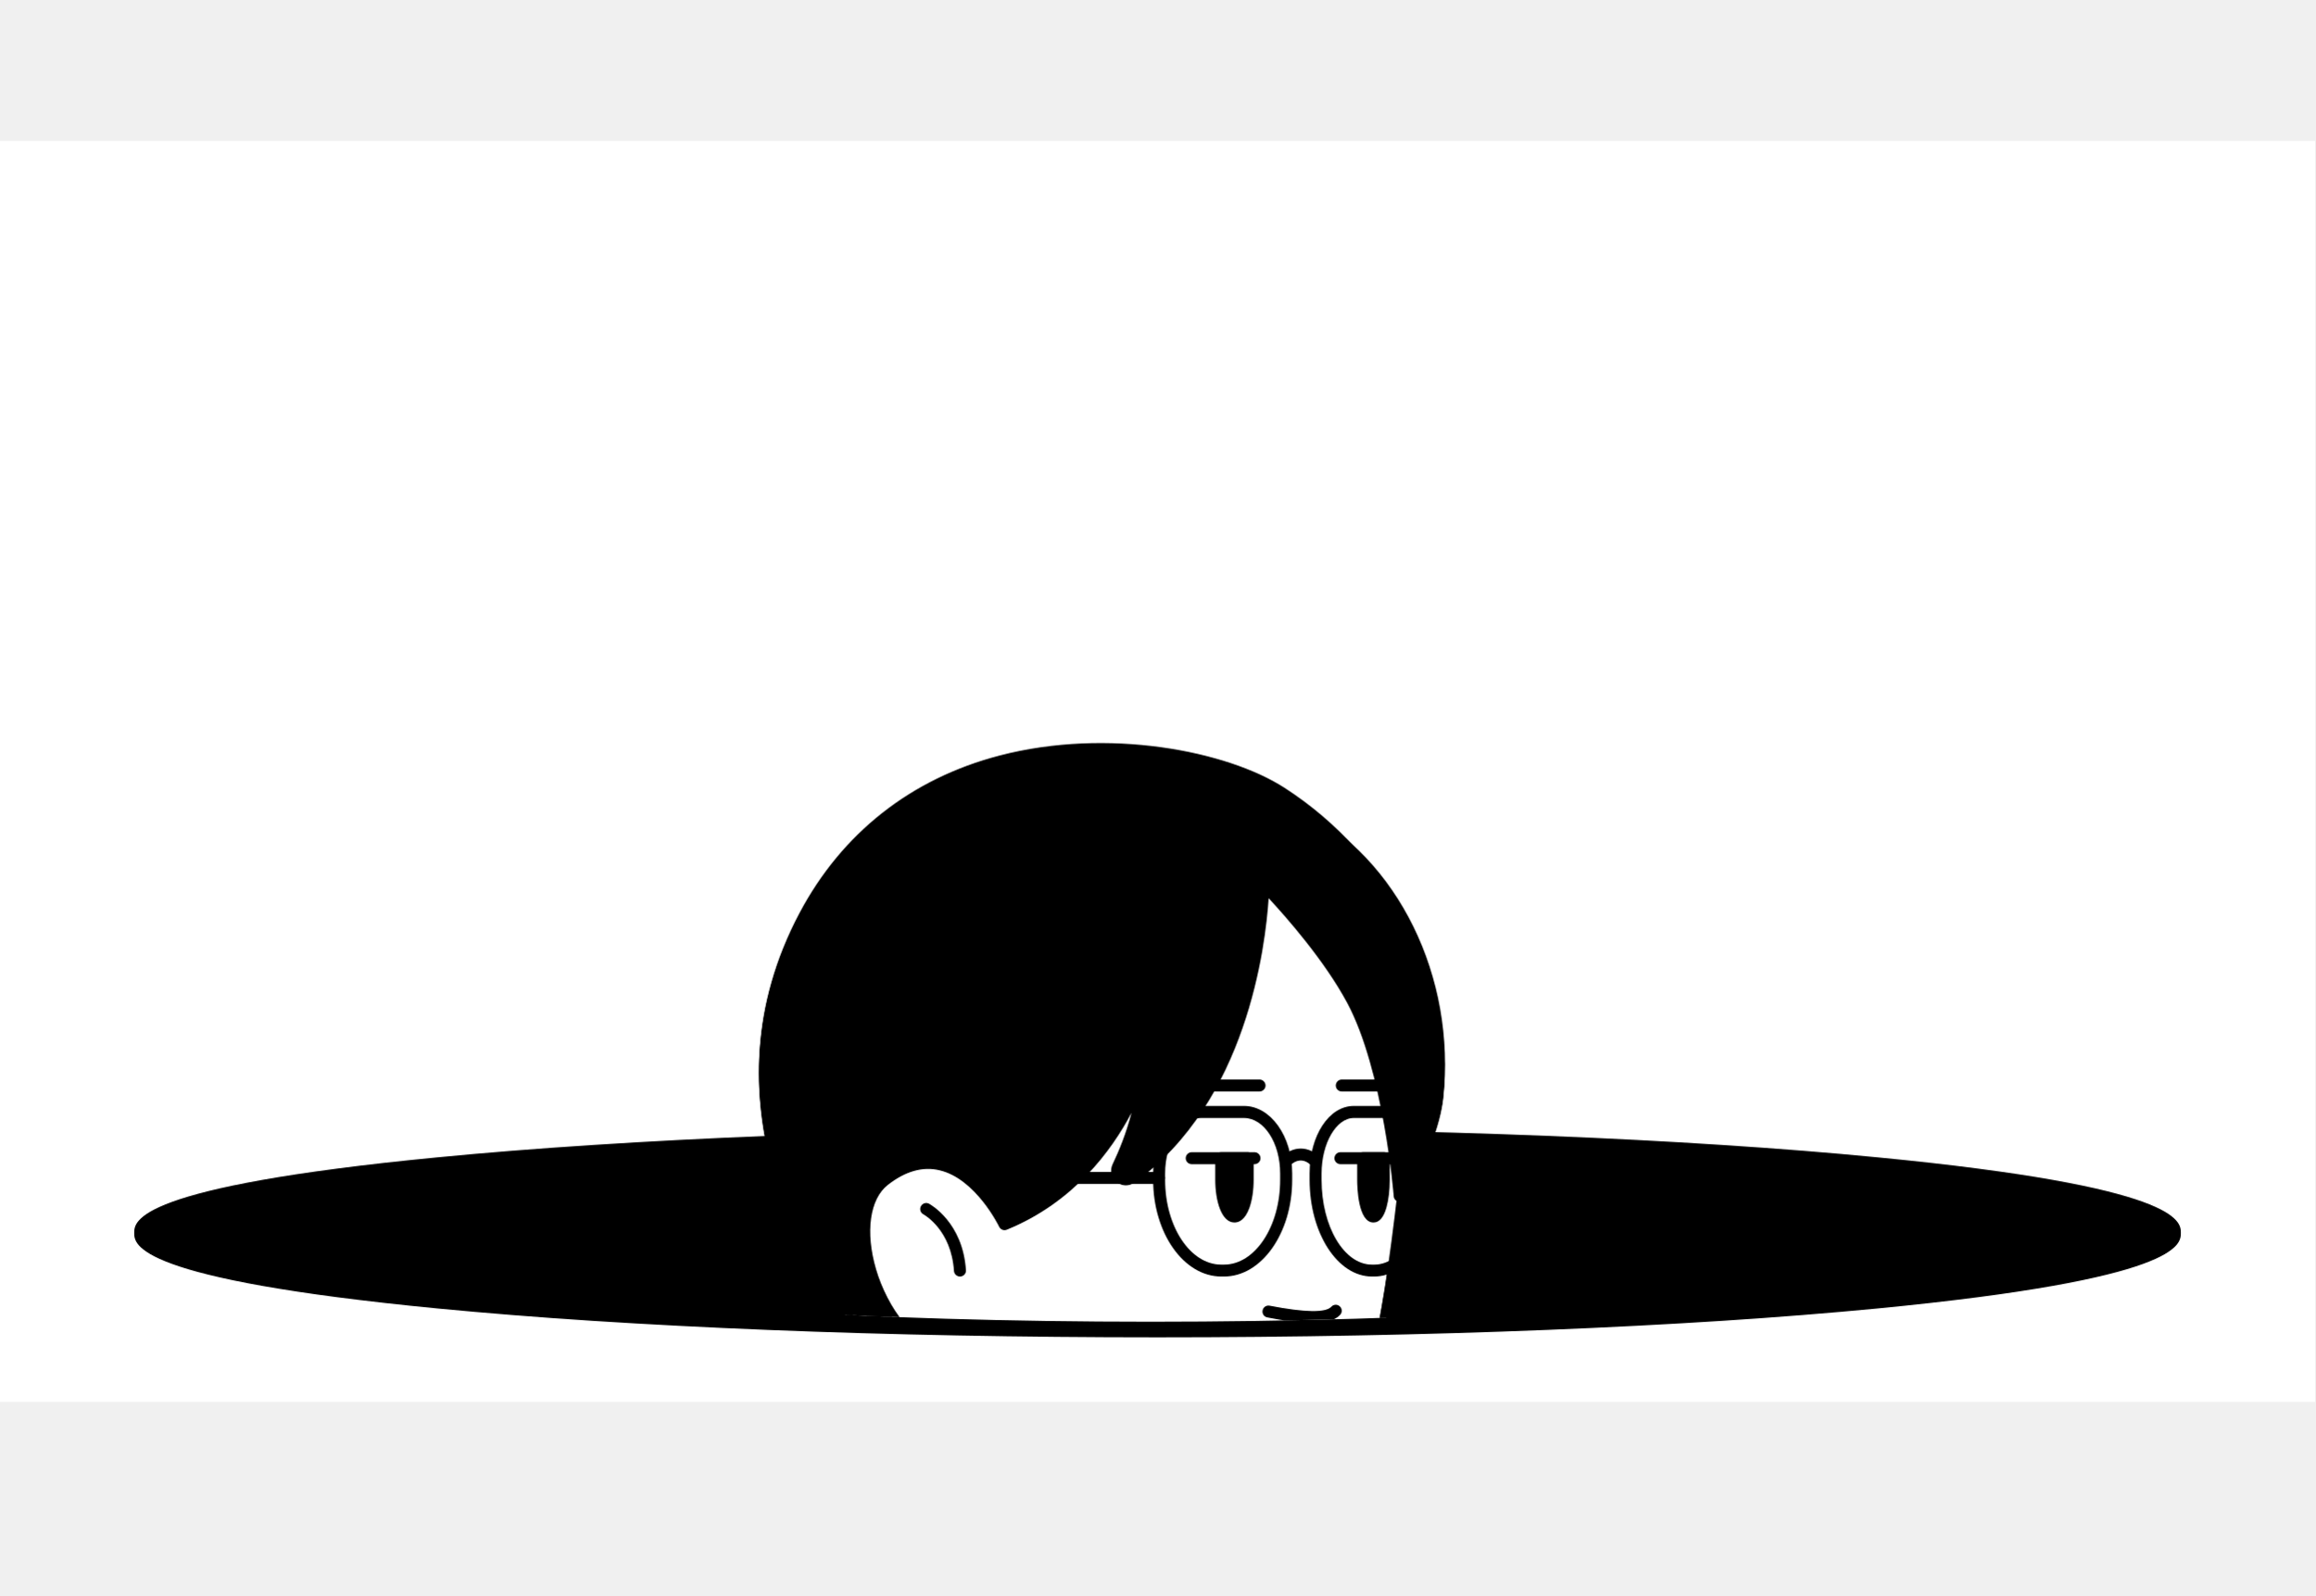
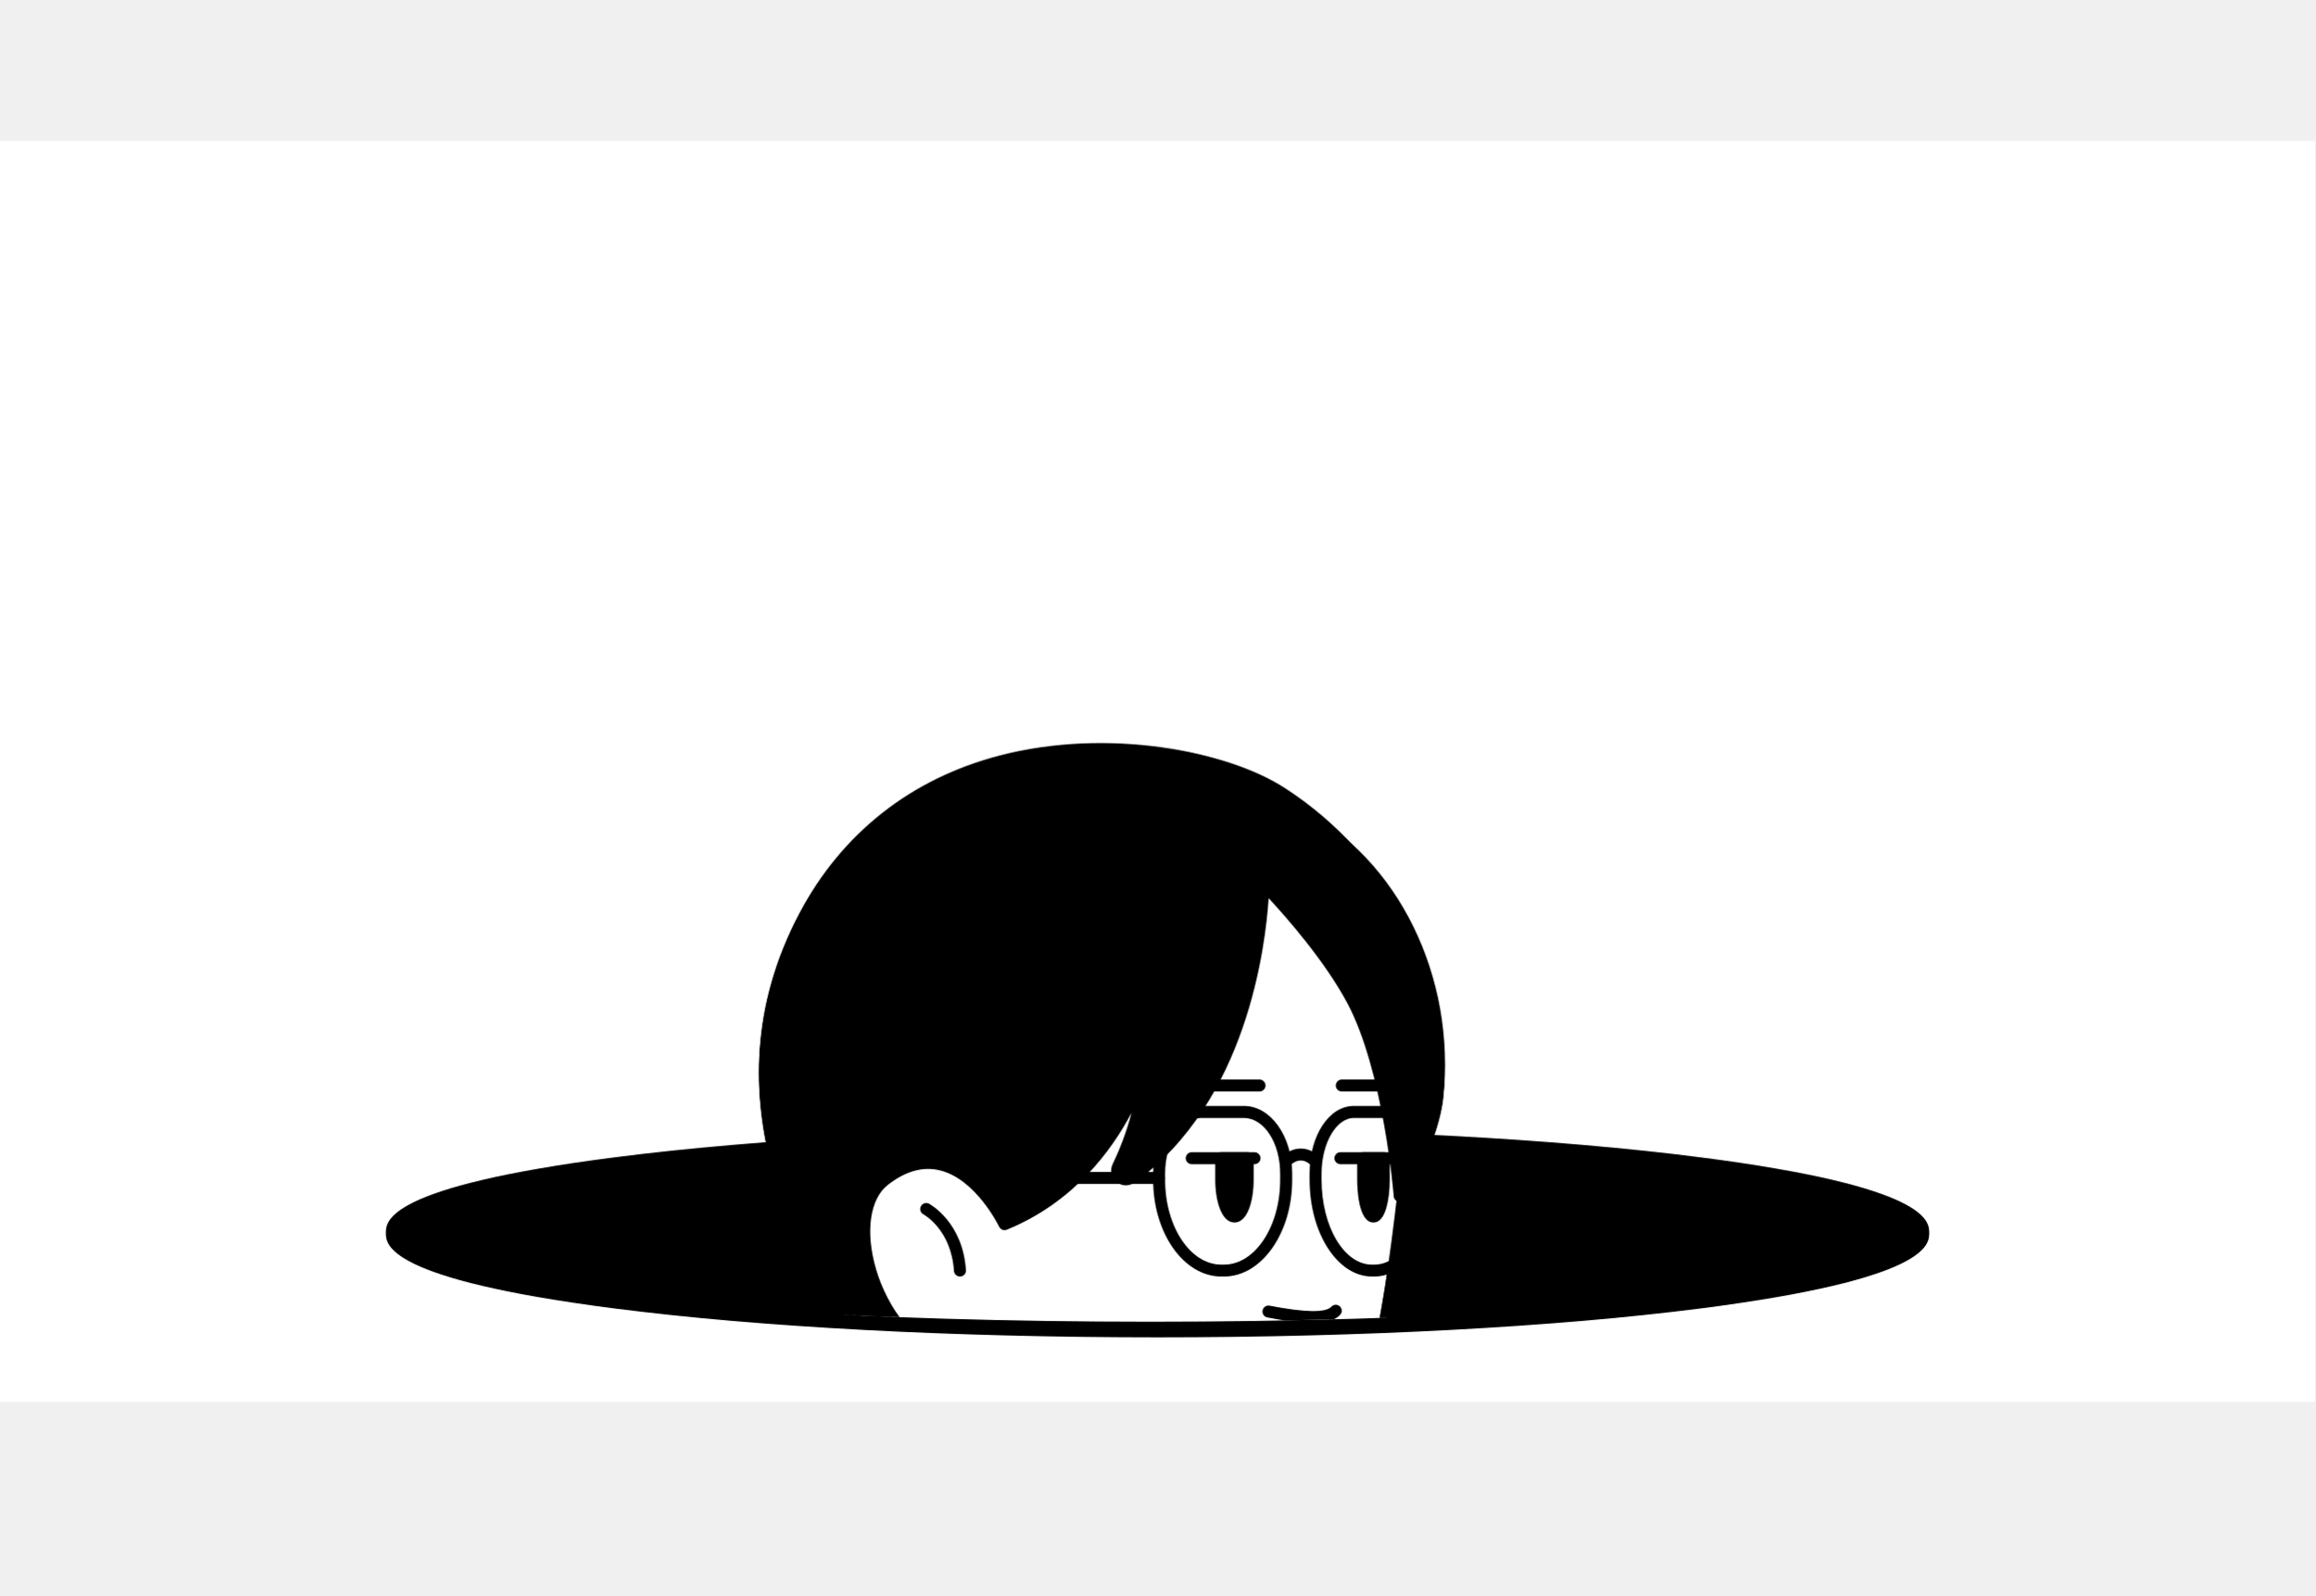
<svg xmlns="http://www.w3.org/2000/svg" id="Layer_2" data-name="Layer 2" viewBox="0 0 290 199.93">
  <defs>
    <style>
      .cls-1 {
        fill: #fff;
      }

      .cls-2 {
        clip-path: url(#clippath);
      }

      .cls-3 {
        fill: none;
      }
    </style>
    <clipPath id="clippath">
      <path class="cls-3" d="m271.57,147.12c0,10.22-57.06,18.5-127.44,18.5s-127.44-8.28-127.44-18.5S73.74,0,144.13,0s127.44,136.9,127.44,147.12Z" />
    </clipPath>
  </defs>
  <g id="Layer_5" data-name="Layer 5">
-     <g>
-       <rect class="cls-1" y="17.67" width="290" height="158" />
-       <g>
-         <ellipse cx="145" cy="154.5" rx="127.44" ry="12.33" />
-         <path d="m145,167.58c-34.07,0-66.09-1.28-90.19-3.62-38-3.68-38-8.04-38-9.47s0-5.79,38-9.47c24.09-2.33,56.12-3.62,90.19-3.62s66.09,1.28,90.19,3.62c38,3.68,38,8.04,38,9.47s0,5.79-38,9.47c-24.09,2.33-56.12,3.62-90.19,3.62Zm0-24.67c-34.02,0-66,1.28-90.04,3.61-35.62,3.45-36.65,7.52-36.65,7.97s1.03,4.53,36.65,7.97c24.05,2.33,56.03,3.61,90.04,3.61s66-1.28,90.04-3.61c35.62-3.45,36.65-7.52,36.65-7.97s-1.03-4.53-36.65-7.97c-24.05-2.33-56.03-3.61-90.04-3.61Z" />
-       </g>
-       <g class="cls-2">
-         <g>
-           <g>
-             <path class="cls-1" d="m162.67,102.04c-11.56-5.88-47.39-14.35-61.86,12.92-11.98,22.59.69,43.07,6.89,52.67,4.04,6.27,7.22,12.3,8.64,15.08v16.47h34.91v-8.46c5.9-.63,11.32-3.2,14.34-6.23,3.49-3.49,5.61-7.97,6.83-13.42.88-3.91,1.59-7.85,2.24-12.41,1.66-7.5,1.66-10.58,3.86-15.39.71-1.87,1.32-3.89,1.51-5.72,1.63-15.03-5.81-29.63-17.37-35.51Z" />
-             <path d="m151.25,199.93h-34.91c-.41,0-.75-.34-.75-.75v-16.29c-1.54-3.02-4.62-8.81-8.52-14.85-5.79-8.98-19.35-30-6.92-53.43,14.13-26.64,49.08-20.24,62.86-13.24,12.11,6.16,19.42,21.07,17.78,36.26-.18,1.66-.71,3.65-1.56,5.9-1.5,3.29-1.96,5.72-2.65,9.4-.31,1.67-.67,3.56-1.18,5.88-.66,4.58-1.37,8.54-2.24,12.41-1.32,5.87-3.62,10.38-7.04,13.79-3.23,3.23-8.6,5.64-14.12,6.36v7.8c0,.41-.34.75-.75.75Zm-34.16-1.5h33.41v-7.71c0-.38.29-.71.67-.75,5.35-.57,10.81-2.93,13.89-6.01s5.38-7.48,6.63-13.06c.86-3.82,1.57-7.75,2.23-12.35.52-2.35.87-4.23,1.18-5.89.71-3.79,1.18-6.3,2.74-9.71.79-2.09,1.28-3.95,1.45-5.49,1.58-14.58-5.4-28.88-16.97-34.76-13.37-6.8-47.24-13.06-60.86,12.6-12.01,22.65,1.21,43.16,6.86,51.91,4,6.2,7.15,12.15,8.67,15.15.05.11.08.22.08.34v15.72Z" />
-           </g>
-           <g>
-             <g>
-               <path d="m172.15,159.96h-.28c-4.31,0-7.82-5.43-7.82-12.12v-.82c0-4.73,2.43-8.44,5.53-8.44h4.85c3.1,0,5.53,3.71,5.53,8.44v.82c0,6.68-3.51,12.12-7.82,12.12Zm-2.57-19.87c-2.19,0-4.03,3.18-4.03,6.94v.82c0,5.85,2.83,10.62,6.32,10.62h.28c3.48,0,6.32-4.76,6.32-10.62v-.82c0-3.76-1.85-6.94-4.03-6.94h-4.85Z" />
-               <path d="m153.31,159.96h-.31c-4.71,0-8.55-5.43-8.55-12.12v-.82c0-4.65,2.7-8.44,6.03-8.44h5.36c3.32,0,6.03,3.79,6.03,8.44v.82c0,6.68-3.84,12.12-8.55,12.12Zm-2.83-19.87c-2.5,0-4.53,3.11-4.53,6.94v.82c0,5.85,3.16,10.62,7.05,10.62h.31c3.89,0,7.05-4.76,7.05-10.62v-.82c0-3.83-2.03-6.94-4.53-6.94h-5.36Z" />
-               <path d="m164.81,146.29c-.2,0-.39-.08-.54-.23-.41-.42-.87-.64-1.33-.64h0c-.47,0-.93.22-1.33.64-.29.3-.76.31-1.06.02-.3-.29-.31-.76-.02-1.06.69-.71,1.54-1.1,2.41-1.1h0c.87,0,1.73.39,2.41,1.1.29.3.28.77-.02,1.06-.15.14-.33.21-.52.21Z" />
-             </g>
-             <path d="m164.39,165.79c-1.65,0-3.63-.32-5.64-.71-.41-.08-.67-.47-.59-.88s.47-.67.88-.59c4.43.86,7.03.9,7.73.13.28-.31.75-.33,1.06-.05.31.28.33.75.05,1.06-.69.76-1.94,1.03-3.48,1.03Z" />
-             <path d="m164.29,178.17h-10.82c-.41,0-.75-.34-.75-.75s.34-.75.75-.75h10.82c.41,0,.75.34.75.75s-.34.75-.75.75Z" />
-             <g>
-               <path d="m157.15,145.88h-7.87c-.41,0-.75-.34-.75-.75s.34-.75.75-.75h7.87c.41,0,.75.34.75.75s-.34.75-.75.75Z" />
-               <g>
-                 <path d="m156.29,145.13v2.71c0,1.26-.18,2.41-.49,3.25-.3.83-.71,1.35-1.17,1.35-.91,0-1.66-2.07-1.66-4.6v-2.71h3.31Z" />
-                 <path d="m154.64,153.19c-1.65,0-2.41-2.77-2.41-5.35v-2.71c0-.41.34-.75.75-.75h3.31c.41,0,.75.34.75.75v2.71c0,1.31-.19,2.56-.53,3.51-.55,1.52-1.32,1.84-1.87,1.84Zm-.91-7.31v1.96c0,2.41.68,3.74.95,3.86-.02-.03.2-.24.42-.86.28-.78.44-1.87.44-3v-1.96h-1.81Z" />
-               </g>
-             </g>
-             <g>
-               <path d="m174.37,145.88h-6.46c-.41,0-.75-.34-.75-.75s.34-.75.75-.75h6.46c.41,0,.75.34.75.75s-.34.75-.75.75Z" />
-               <g>
-                 <path d="m173.34,145.13v2.71c0,1.26-.14,2.41-.38,3.25-.23.83-.56,1.35-.91,1.35-.71,0-1.29-2.07-1.29-4.6v-2.71h2.58Z" />
-                 <path d="m172.05,153.19c-1.94,0-2.04-4.46-2.04-5.35v-2.71c0-.41.34-.75.75-.75h2.58c.41,0,.75.34.75.75v2.71c0,1.29-.15,2.52-.41,3.45-.35,1.26-.9,1.9-1.63,1.9Zm-.54-7.31v1.96c0,1.79.29,3.04.54,3.6.06-.13.12-.31.19-.55.22-.79.35-1.9.35-3.05v-1.96h-1.08Z" />
-               </g>
-             </g>
-             <g>
-               <path d="m174.61,136.77h-6.53c-.41,0-.75-.33-.75-.75s.34-.75.75-.75h6.53c.41,0,.75.34.75.75s-.34.75-.75.75Z" />
-               <path d="m157.78,136.77h-6.53c-.41,0-.75-.33-.75-.75s.34-.75.75-.75h6.53c.41,0,.75.34.75.75s-.34.75-.75.75Z" />
-             </g>
-             <g>
-               <path class="cls-1" d="m116.02,151.49s3.86,2.06,4.23,7.72" />
-               <path d="m120.25,159.96c-.39,0-.72-.3-.75-.7-.34-5.14-3.7-7.03-3.84-7.1-.36-.2-.5-.65-.3-1.02.2-.36.65-.5,1.01-.31.17.09,4.23,2.33,4.63,8.33.03.41-.29.77-.7.8-.02,0-.03,0-.05,0Z" />
-             </g>
-             <g>
-               <path d="m158.25,110.75s0,24.89-16.56,36.81c-.92.66-2.13-.34-1.64-1.36,1.43-2.98,3.14-7.57,3.43-12.96,0,0-3.81,14.48-17.64,20.15,0,0-5.99-12.6-15.08-5.52-6.06,4.73-.28,21.53,8.5,22.32l-2.11,13.91h0s-3.93-8.13-9.44-16.68c-6.19-9.61-18.87-30.08-6.89-52.67,14.46-27.27,48.78-22.44,59.69-15.42,12.42,8,21.17,22.98,19.54,38.01-.59,5.4-4.71,12.5-4.71,12.5,0,0-1.25-15.81-5.91-24.53-3.84-7.18-11.18-14.56-11.18-14.56Z" />
-               <path d="m117.14,184.85c-.29,0-.55-.16-.68-.42-.04-.08-3.97-8.19-9.39-16.6-5.79-8.98-19.35-30-6.92-53.43,5.31-10.01,13.97-16.83,25.03-19.72,13.62-3.56,28.57-.58,35.72,4.03,13.46,8.67,21.45,24.24,19.88,38.72-.6,5.5-4.63,12.5-4.8,12.79-.16.28-.49.43-.81.35-.32-.07-.56-.34-.58-.67-.01-.16-1.29-15.76-5.83-24.23-2.82-5.27-7.61-10.72-9.84-13.12-.39,5.99-2.72,25.5-16.8,35.63-.7.5-1.61.47-2.27-.08-.66-.55-.85-1.44-.48-2.21.79-1.65,1.7-3.86,2.37-6.45-2.52,4.79-7.28,11.24-15.62,14.65-.37.15-.79-.01-.96-.37-.03-.06-2.91-6.01-7.48-7.08-2.09-.5-4.27.12-6.47,1.84-2.26,1.77-2.84,5.91-1.47,10.56,1.39,4.73,4.98,10.01,9.58,10.43.21.02.4.12.52.28.13.16.18.37.15.58l-2.12,13.91c-.05.33-.3.58-.63.63-.04,0-.07,0-.11,0Zm20.56-90.23c-3.94,0-8.06.44-12.14,1.51-10.8,2.82-18.91,9.2-24.09,18.98-12.01,22.65,1.21,43.16,6.86,51.91,3.8,5.9,6.88,11.66,8.42,14.65l1.65-10.83c-4.92-.93-8.59-6.28-10.09-11.39-1.57-5.32-.8-9.99,1.99-12.17,2.58-2.01,5.18-2.72,7.74-2.11,4.35,1.03,7.21,5.56,8.15,7.26,12.8-5.62,16.53-19.24,16.57-19.38.1-.37.47-.61.84-.55.38.06.65.4.63.78-.3,5.56-2.07,10.27-3.5,13.25-.1.21.01.34.09.41.08.07.24.16.43.02,16.05-11.55,16.25-35.96,16.25-36.2,0-.3.18-.58.46-.69.28-.12.6-.05.82.16.3.3,7.46,7.54,11.31,14.74,3.62,6.77,5.2,17.51,5.75,22.34,1.24-2.48,3.09-6.64,3.46-10.04,1.51-13.94-6.21-28.93-19.21-37.3-4.18-2.69-12.76-5.34-22.39-5.34Z" />
-             </g>
-             <path d="m151.25,199.72c-.41,0-.75-.34-.75-.75v-8.46c0-.38.29-.71.67-.75,5.35-.57,10.81-2.93,13.89-6.01s5.38-7.48,6.63-13.06c1.35-5.98,2.33-12.22,3.4-21.55.22-1.97.42-4,.6-6.02.92-10.7.76-36.12-20.34-40.96-.14-.03-.26-.1-.36-.2-.12-.09-1.05-.58-6.93-.58h-.6c-10.8,0-26.91.09-36.5,10.1-5.68,5.93-8.31,14.75-7.82,26.21.94,21.79,7.12,27.54,10.82,30.98,1.75,1.63,3.14,2.92,3.14,5.14v25.16c0,.41-.34.75-.75.75s-.75-.34-.75-.75v-25.16c0-1.57-1-2.5-2.66-4.04-3.86-3.6-10.33-9.61-11.29-32.01-.51-11.89,2.26-21.08,8.23-27.31,10.03-10.46,26.52-10.56,37.58-10.56h.61c5.5,0,7.14.4,7.8.86,22.08,5.2,22.28,31.45,21.33,42.52-.17,2.03-.38,4.07-.6,6.06-1.08,9.38-2.07,15.67-3.43,21.71-1.32,5.87-3.62,10.38-7.04,13.79-3.23,3.23-8.6,5.64-14.12,6.36v7.8c0,.41-.34.75-.75.75Z" />
-             <g>
-               <path d="m151.25,190.51c-17.26,0-23.71-8.1-23.71-8.1,0,0,5.88,10.75,23.71,12.33v-4.24Z" />
-               <path d="m151.25,195.5s-.04,0-.07,0c-18.02-1.6-24.06-12.27-24.3-12.72-.19-.34-.08-.77.24-.98.32-.22.76-.15,1,.15.06.08,6.48,7.81,23.13,7.81.41,0,.75.34.75.75v4.24c0,.21-.09.41-.24.55-.14.13-.32.2-.51.2Zm-17.73-7.86c3.52,2.65,8.98,5.43,16.98,6.29v-2.66c-7.7-.1-13.23-1.79-16.98-3.62Z" />
-             </g>
-             <path d="m120.23,170.52c-.85,0-2.28-.16-4.46-.85-.4-.12-.61-.55-.49-.94.12-.4.54-.62.94-.49,3.3,1.04,4.58.74,4.59.73.4-.1.81.13.92.52.11.39-.1.8-.49.92-.07.02-.38.11-1.01.11Z" />
-             <path d="m145.2,148.35h-23.21c-.41,0-.75-.34-.75-.75s.34-.75.75-.75h23.21c.41,0,.75.34.75.75s-.34.75-.75.75Z" />
-           </g>
-         </g>
-       </g>
+     <rect class="cls-1" y="17.67" width="290" height="158" />
+     <ellipse cx="145" cy="154.5" rx="96.1" ry="12.33" />
+     <path d="m145,167.58c-25.69,0-49.84-1.28-68.01-3.62-28.66-3.68-28.66-8.04-28.66-9.47s0-5.79,28.66-9.47c18.17-2.33,42.32-3.62,68.01-3.62s49.84,1.28,68.01,3.62c28.66,3.68,28.66,8.04,28.66,9.47s0,5.79-28.66,9.47c-18.17,2.33-42.32,3.62-68.01,3.62Zm0-24.67c-25.65,0-49.77,1.28-67.9,3.61-26.86,3.45-27.64,7.52-27.64,7.97s.78,4.53,27.64,7.97c18.13,2.33,42.25,3.61,67.9,3.61s49.77-1.28,67.9-3.61c26.86-3.45,27.64-7.52,27.64-7.97s-.78-4.53-27.64-7.97c-18.13-2.33-42.25-3.61-67.9-3.61Z" />
+     <g class="cls-2">
+       <path class="cls-1" d="m162.67,102.04c-11.56-5.88-47.39-14.35-61.86,12.92-11.98,22.59.69,43.07,6.89,52.67,4.04,6.27,7.22,12.3,8.64,15.08v16.47h34.91v-8.46c5.9-.63,11.32-3.2,14.34-6.23,3.49-3.49,5.61-7.97,6.83-13.42.88-3.91,1.59-7.85,2.24-12.41,1.66-7.5,1.66-10.58,3.86-15.39.71-1.87,1.32-3.89,1.51-5.72,1.63-15.03-5.81-29.63-17.37-35.51Z" />
+       <path d="m151.25,199.93h-34.91c-.41,0-.75-.34-.75-.75v-16.29c-1.54-3.02-4.62-8.81-8.52-14.85-5.79-8.98-19.35-30-6.92-53.43,14.13-26.64,49.08-20.24,62.86-13.24,12.11,6.16,19.42,21.07,17.78,36.26-.18,1.66-.71,3.65-1.56,5.9-1.5,3.29-1.96,5.72-2.65,9.4-.31,1.67-.67,3.56-1.18,5.88-.66,4.58-1.37,8.54-2.24,12.41-1.32,5.87-3.62,10.38-7.04,13.79-3.23,3.23-8.6,5.64-14.12,6.36v7.8c0,.41-.34.75-.75.75Zm-34.16-1.5h33.41v-7.71c0-.38.29-.71.67-.75,5.35-.57,10.81-2.93,13.89-6.01s5.38-7.48,6.63-13.06c.86-3.82,1.57-7.75,2.23-12.35.52-2.35.87-4.23,1.18-5.89.71-3.79,1.18-6.3,2.74-9.71.79-2.09,1.28-3.95,1.45-5.49,1.58-14.58-5.4-28.88-16.97-34.76-13.37-6.8-47.24-13.06-60.86,12.6-12.01,22.65,1.21,43.16,6.86,51.91,4,6.2,7.15,12.15,8.67,15.15.05.11.08.22.08.34v15.72Z" />
+       <path d="m172.15,159.96h-.28c-4.31,0-7.82-5.43-7.82-12.12v-.82c0-4.73,2.43-8.44,5.53-8.44h4.85c3.1,0,5.53,3.71,5.53,8.44v.82c0,6.68-3.51,12.12-7.82,12.12Zm-2.57-19.87c-2.19,0-4.03,3.18-4.03,6.94v.82c0,5.85,2.83,10.62,6.32,10.62h.28c3.48,0,6.32-4.76,6.32-10.62v-.82c0-3.76-1.85-6.94-4.03-6.94h-4.85Z" />
+       <path d="m153.31,159.96h-.31c-4.71,0-8.55-5.43-8.55-12.12v-.82c0-4.65,2.7-8.44,6.03-8.44h5.36c3.32,0,6.03,3.79,6.03,8.44v.82c0,6.68-3.84,12.12-8.55,12.12Zm-2.83-19.87c-2.5,0-4.53,3.11-4.53,6.94v.82c0,5.85,3.16,10.62,7.05,10.62h.31c3.89,0,7.05-4.76,7.05-10.62v-.82c0-3.83-2.03-6.94-4.53-6.94h-5.36Z" />
+       <path d="m164.81,146.29c-.2,0-.39-.08-.54-.23-.41-.42-.87-.64-1.33-.64h0c-.47,0-.93.22-1.33.64-.29.3-.76.31-1.06.02-.3-.29-.31-.76-.02-1.06.69-.71,1.54-1.1,2.41-1.1h0c.87,0,1.73.39,2.41,1.1.29.3.28.77-.02,1.06-.15.14-.33.21-.52.21Z" />
+       <path d="m164.39,165.79c-1.65,0-3.63-.32-5.64-.71-.41-.08-.67-.47-.59-.88s.47-.67.88-.59c4.43.86,7.03.9,7.73.13.28-.31.75-.33,1.06-.05.31.28.33.75.05,1.06-.69.76-1.94,1.03-3.48,1.03Z" />
+       <path d="m164.29,178.17h-10.82c-.41,0-.75-.34-.75-.75s.34-.75.75-.75h10.82c.41,0,.75.34.75.75s-.34.75-.75.75Z" />
+       <path d="m157.15,145.88h-7.87c-.41,0-.75-.34-.75-.75s.34-.75.75-.75h7.87c.41,0,.75.34.75.75s-.34.75-.75.75Z" />
+       <path d="m156.29,145.13v2.71c0,1.26-.18,2.41-.49,3.25-.3.83-.71,1.35-1.17,1.35-.91,0-1.66-2.07-1.66-4.6v-2.71h3.31Z" />
+       <path d="m154.64,153.19c-1.65,0-2.41-2.77-2.41-5.35v-2.71c0-.41.34-.75.75-.75h3.31c.41,0,.75.34.75.75v2.71c0,1.31-.19,2.56-.53,3.51-.55,1.52-1.32,1.84-1.87,1.84Zm-.91-7.31v1.96c0,2.41.68,3.74.95,3.86-.02-.03.2-.24.42-.86.28-.78.44-1.87.44-3v-1.96h-1.81Z" />
+       <path d="m174.37,145.88h-6.46c-.41,0-.75-.34-.75-.75s.34-.75.75-.75h6.46c.41,0,.75.34.75.75s-.34.75-.75.75Z" />
+       <path d="m173.34,145.13v2.71c0,1.26-.14,2.41-.38,3.25-.23.83-.56,1.35-.91,1.35-.71,0-1.29-2.07-1.29-4.6v-2.71h2.58Z" />
+       <path d="m172.05,153.19c-1.94,0-2.04-4.46-2.04-5.35v-2.71c0-.41.34-.75.75-.75h2.58c.41,0,.75.34.75.75v2.71c0,1.29-.15,2.52-.41,3.45-.35,1.26-.9,1.9-1.63,1.9Zm-.54-7.31v1.96c0,1.79.29,3.04.54,3.6.06-.13.12-.31.19-.55.22-.79.35-1.9.35-3.05v-1.96h-1.08Z" />
+       <path d="m174.61,136.77h-6.53c-.41,0-.75-.33-.75-.75s.34-.75.75-.75h6.53c.41,0,.75.34.75.75s-.34.75-.75.75Z" />
+       <path d="m157.78,136.77h-6.53c-.41,0-.75-.33-.75-.75s.34-.75.75-.75h6.53c.41,0,.75.34.75.75s-.34.75-.75.75Z" />
+       <path class="cls-1" d="m116.02,151.49s3.86,2.06,4.23,7.72" />
+       <path d="m120.25,159.96c-.39,0-.72-.3-.75-.7-.34-5.14-3.7-7.03-3.84-7.1-.36-.2-.5-.65-.3-1.02.2-.36.65-.5,1.01-.31.17.09,4.23,2.33,4.63,8.33.03.41-.29.77-.7.8-.02,0-.03,0-.05,0Z" />
+       <path d="m158.25,110.75s0,24.89-16.56,36.81c-.92.66-2.13-.34-1.64-1.36,1.43-2.98,3.14-7.57,3.43-12.96,0,0-3.81,14.48-17.64,20.15,0,0-5.99-12.6-15.08-5.52-6.06,4.73-.28,21.53,8.5,22.32l-2.11,13.91h0s-3.93-8.13-9.44-16.68c-6.19-9.61-18.87-30.08-6.89-52.67,14.46-27.27,48.78-22.44,59.69-15.42,12.42,8,21.17,22.98,19.54,38.01-.59,5.4-4.71,12.5-4.71,12.5,0,0-1.25-15.81-5.91-24.53-3.84-7.18-11.18-14.56-11.18-14.56Z" />
+       <path d="m117.14,184.85c-.29,0-.55-.16-.68-.42-.04-.08-3.97-8.19-9.39-16.6-5.79-8.98-19.35-30-6.92-53.43,5.31-10.01,13.97-16.83,25.03-19.72,13.62-3.56,28.57-.58,35.72,4.03,13.46,8.67,21.45,24.24,19.88,38.72-.6,5.5-4.63,12.5-4.8,12.79-.16.28-.49.43-.81.35-.32-.07-.56-.34-.58-.67-.01-.16-1.29-15.76-5.83-24.23-2.82-5.27-7.61-10.72-9.84-13.12-.39,5.99-2.72,25.5-16.8,35.63-.7.5-1.61.47-2.27-.08-.66-.55-.85-1.44-.48-2.21.79-1.65,1.7-3.86,2.37-6.45-2.52,4.79-7.28,11.24-15.62,14.65-.37.15-.79-.01-.96-.37-.03-.06-2.91-6.01-7.48-7.08-2.09-.5-4.27.12-6.47,1.84-2.26,1.77-2.84,5.91-1.47,10.56,1.39,4.73,4.98,10.01,9.58,10.43.21.02.4.12.52.28.13.16.18.37.15.58l-2.12,13.91c-.05.33-.3.58-.63.63-.04,0-.07,0-.11,0Zm20.56-90.23c-3.94,0-8.06.44-12.14,1.51-10.8,2.82-18.91,9.2-24.09,18.98-12.01,22.65,1.21,43.16,6.86,51.91,3.8,5.9,6.88,11.66,8.42,14.65l1.65-10.83c-4.92-.93-8.59-6.28-10.09-11.39-1.57-5.32-.8-9.99,1.99-12.17,2.58-2.01,5.18-2.72,7.74-2.11,4.35,1.03,7.21,5.56,8.15,7.26,12.8-5.62,16.53-19.24,16.57-19.38.1-.37.47-.61.84-.55.38.06.65.4.63.78-.3,5.56-2.07,10.27-3.5,13.25-.1.21.01.34.09.41.08.07.24.16.43.02,16.05-11.55,16.25-35.96,16.25-36.2,0-.3.18-.58.46-.69.28-.12.6-.05.82.16.3.3,7.46,7.54,11.31,14.74,3.62,6.77,5.2,17.51,5.75,22.34,1.24-2.48,3.09-6.64,3.46-10.04,1.51-13.94-6.21-28.93-19.21-37.3-4.18-2.69-12.76-5.34-22.39-5.34Z" />
+       <path d="m151.25,199.72c-.41,0-.75-.34-.75-.75v-8.46c0-.38.29-.71.67-.75,5.35-.57,10.81-2.93,13.89-6.01s5.38-7.48,6.63-13.06c1.35-5.98,2.33-12.22,3.4-21.55.22-1.97.42-4,.6-6.02.92-10.7.76-36.12-20.34-40.96-.14-.03-.26-.1-.36-.2-.12-.09-1.05-.58-6.93-.58h-.6c-10.8,0-26.91.09-36.5,10.1-5.68,5.93-8.31,14.75-7.82,26.21.94,21.79,7.12,27.54,10.82,30.98,1.75,1.63,3.14,2.92,3.14,5.14v25.16c0,.41-.34.75-.75.75s-.75-.34-.75-.75v-25.16c0-1.57-1-2.5-2.66-4.04-3.86-3.6-10.33-9.61-11.29-32.01-.51-11.89,2.26-21.08,8.23-27.31,10.03-10.46,26.52-10.56,37.58-10.56h.61c5.5,0,7.14.4,7.8.86,22.08,5.2,22.28,31.45,21.33,42.52-.17,2.03-.38,4.07-.6,6.06-1.08,9.38-2.07,15.67-3.43,21.71-1.32,5.87-3.62,10.38-7.04,13.79-3.23,3.23-8.6,5.64-14.12,6.36v7.8c0,.41-.34.75-.75.75Z" />
+       <path d="m151.25,190.51c-17.26,0-23.71-8.1-23.71-8.1,0,0,5.88,10.75,23.71,12.33v-4.24Z" />
+       <path d="m151.25,195.5s-.04,0-.07,0c-18.02-1.6-24.06-12.27-24.3-12.72-.19-.34-.08-.77.24-.98.32-.22.76-.15,1,.15.06.08,6.48,7.81,23.13,7.81.41,0,.75.34.75.75v4.24c0,.21-.09.41-.24.55-.14.13-.32.2-.51.2Zm-17.73-7.86c3.52,2.65,8.98,5.43,16.98,6.29v-2.66c-7.7-.1-13.23-1.79-16.98-3.62Z" />
+       <path d="m120.23,170.52c-.85,0-2.28-.16-4.46-.85-.4-.12-.61-.55-.49-.94.12-.4.54-.62.94-.49,3.3,1.04,4.58.74,4.59.73.4-.1.81.13.92.52.11.39-.1.8-.49.92-.07.02-.38.11-1.01.11Z" />
+       <path d="m145.2,148.35h-23.21c-.41,0-.75-.34-.75-.75s.34-.75.75-.75h23.21c.41,0,.75.34.75.75s-.34.75-.75.75Z" />
    </g>
  </g>
</svg>
